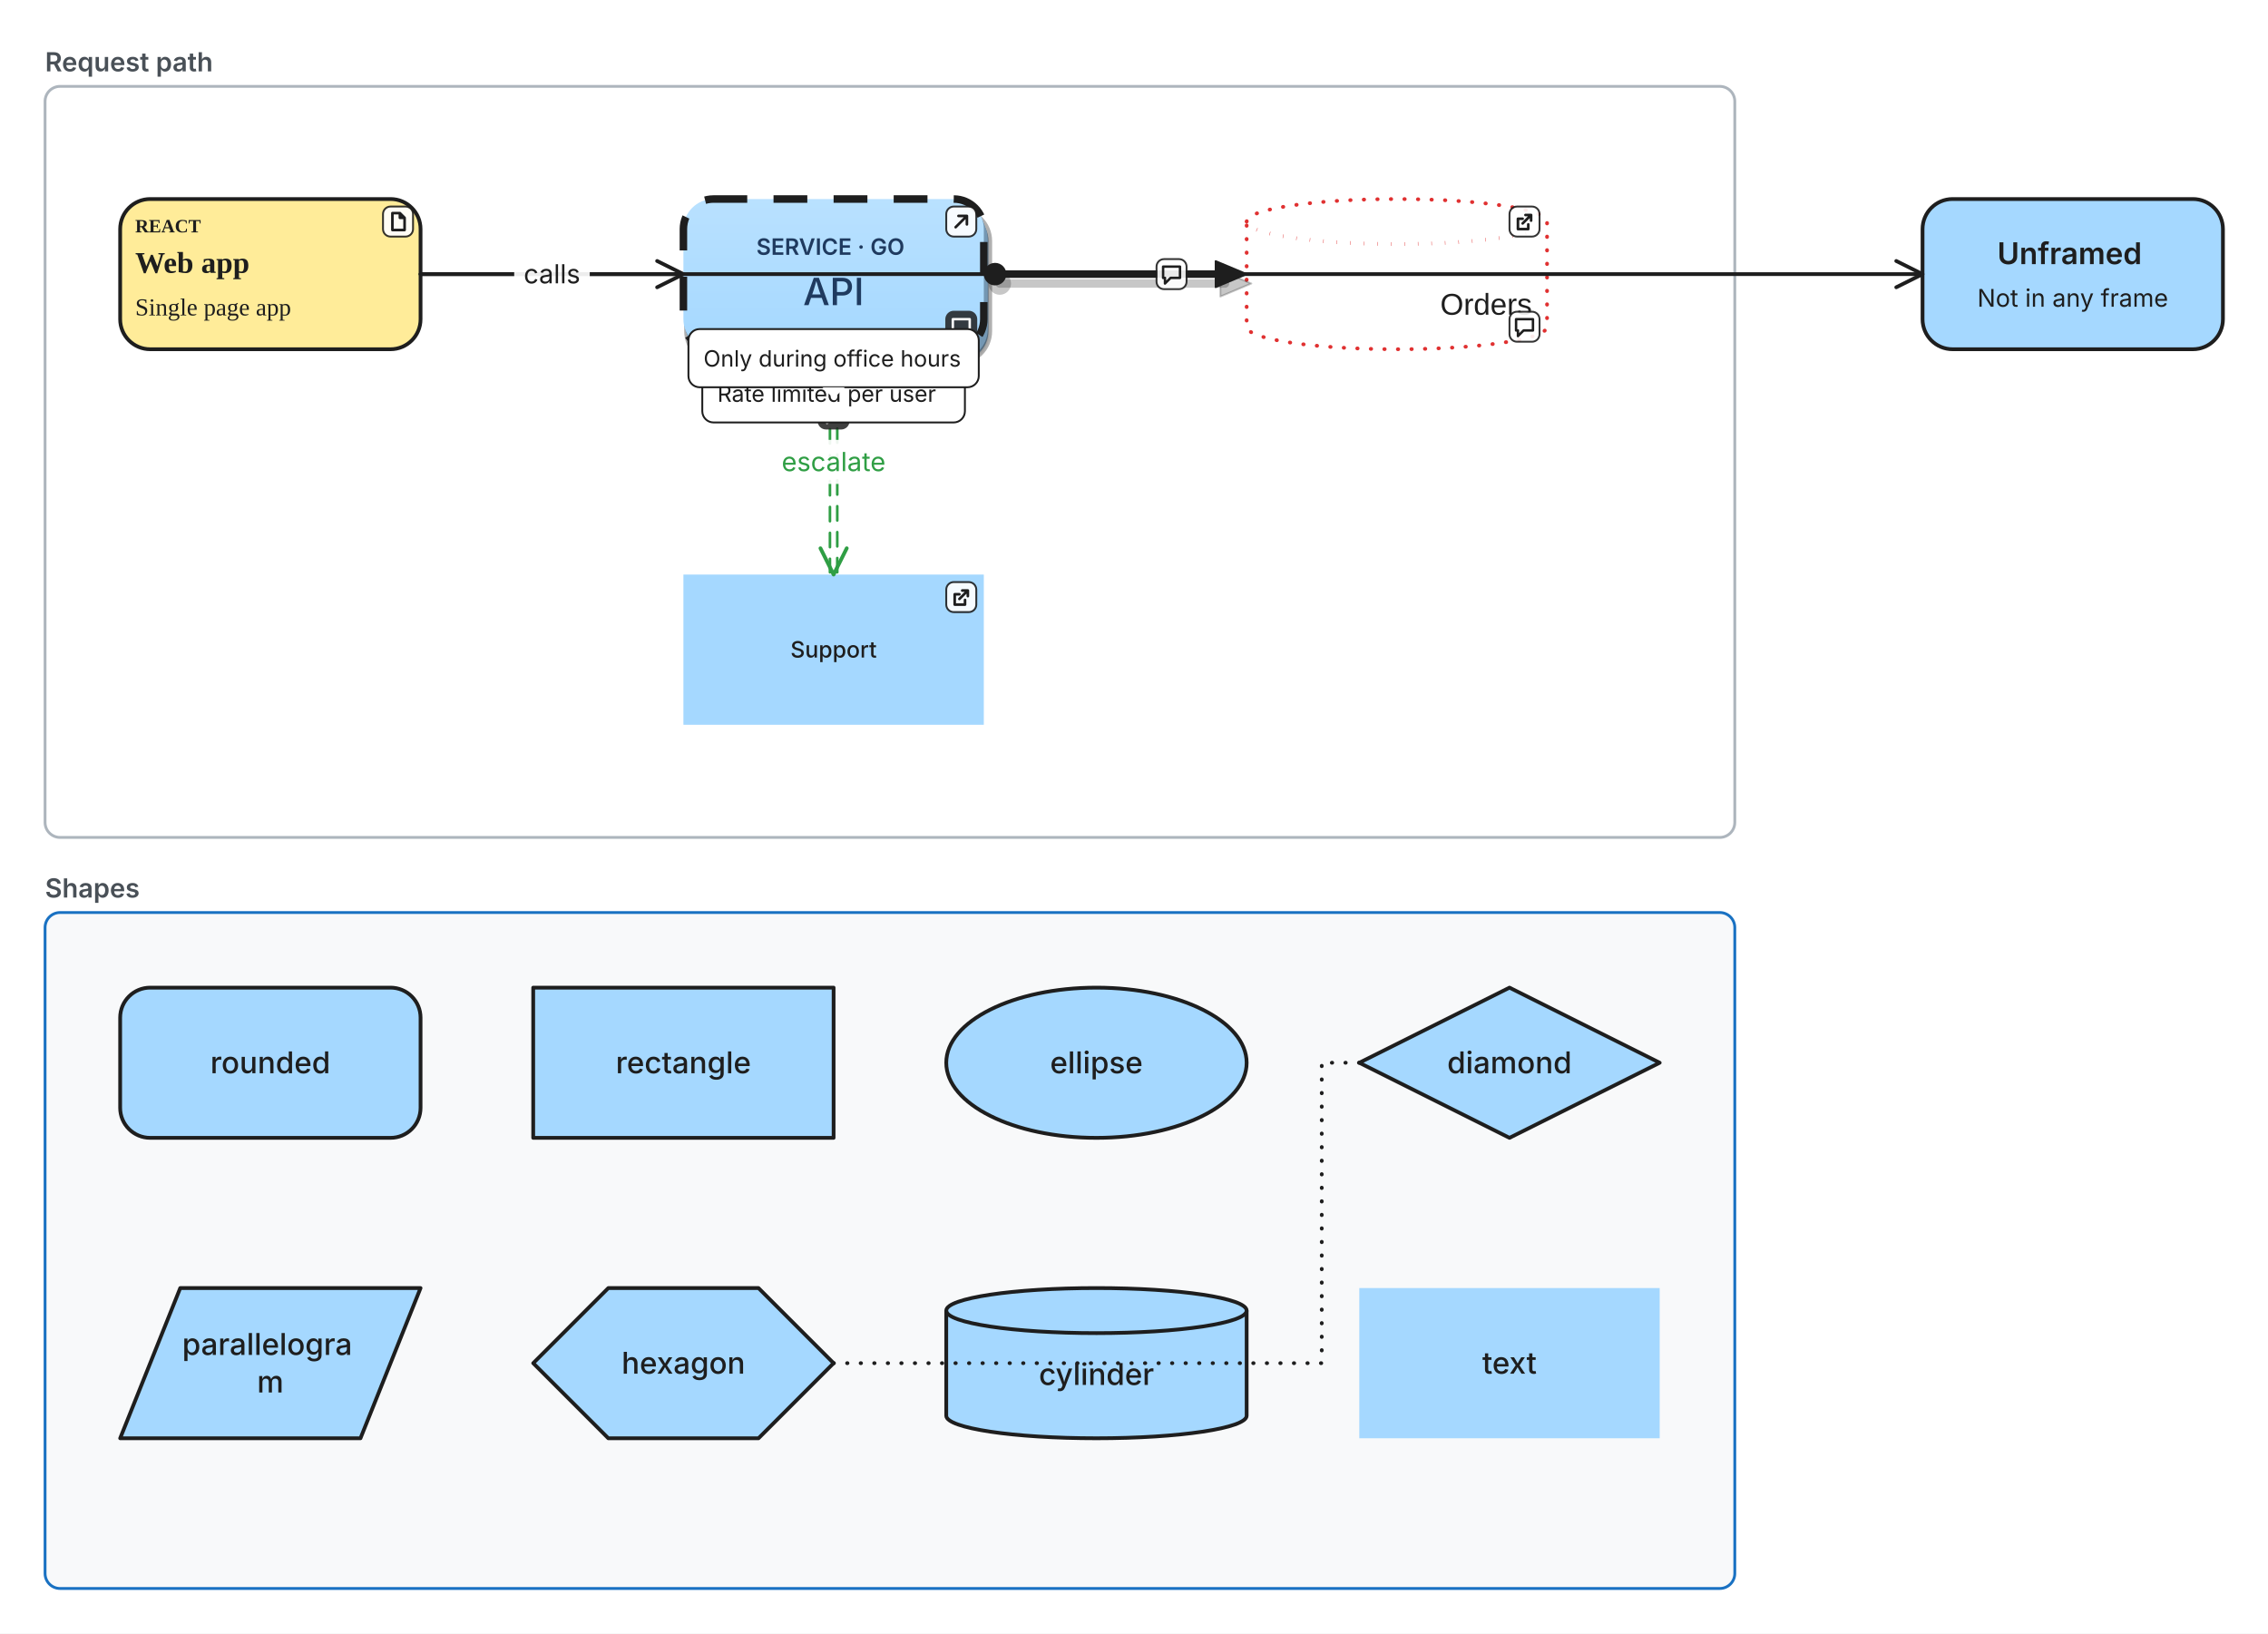
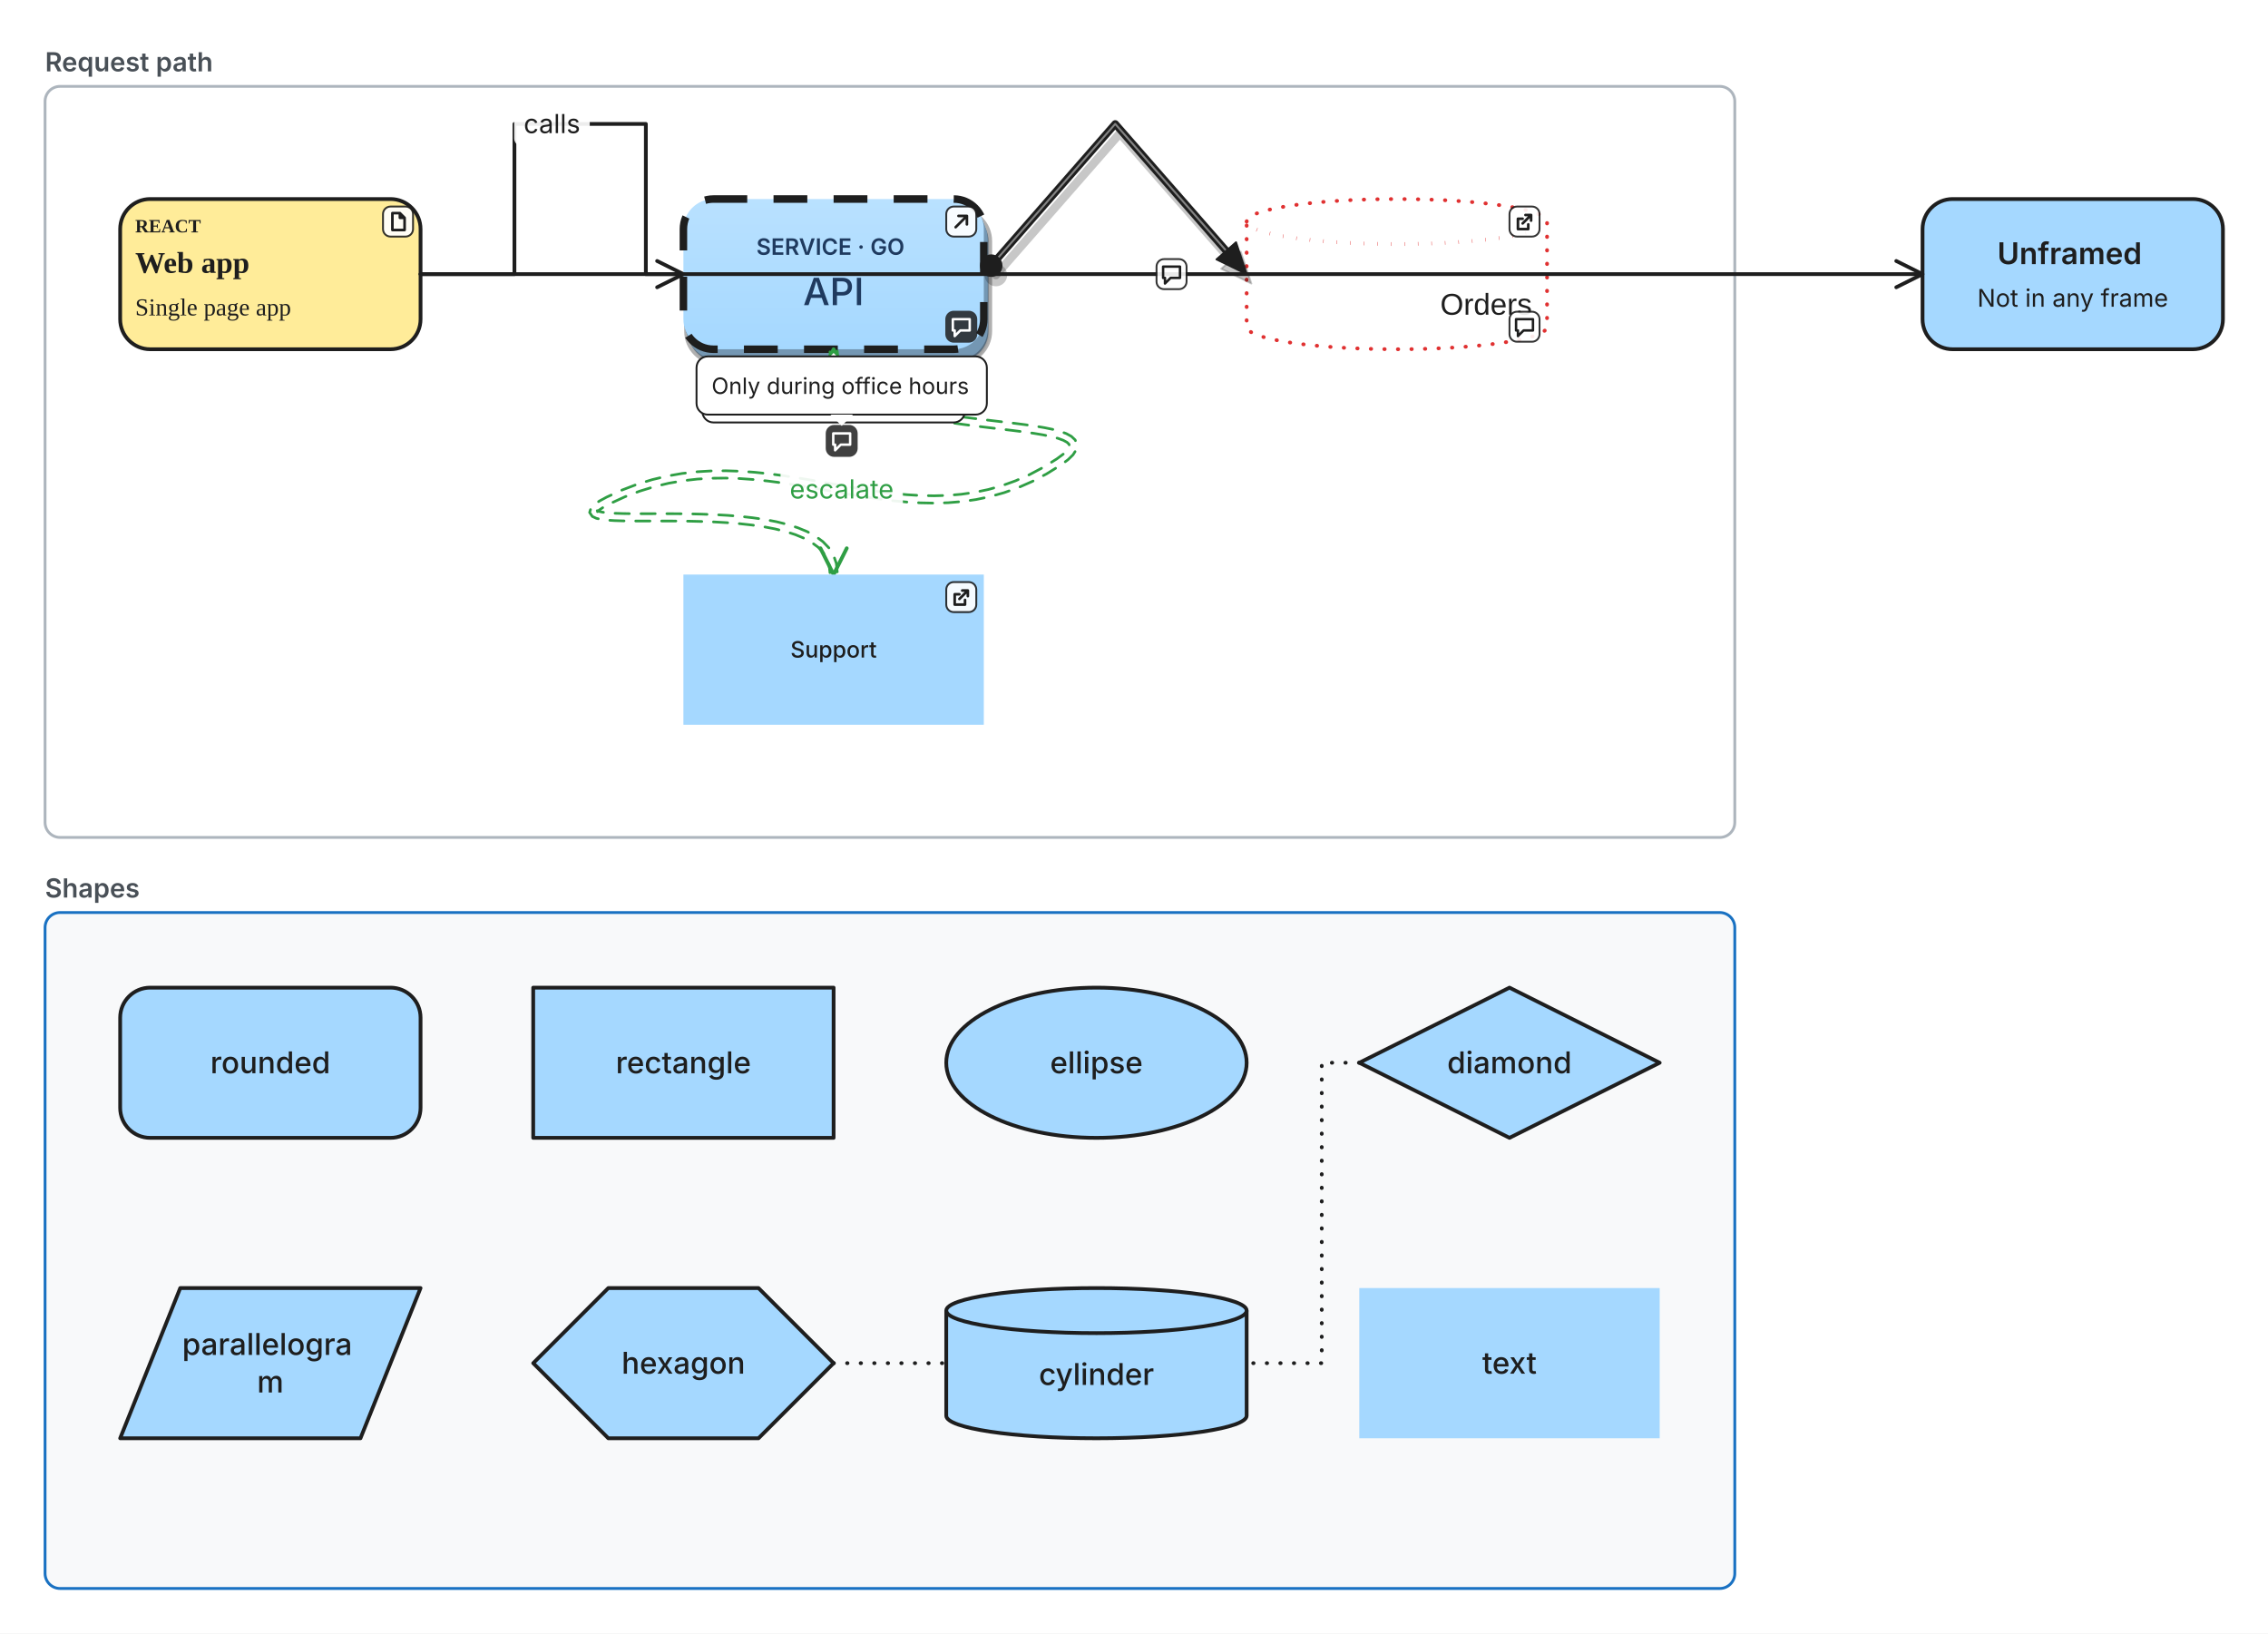
<svg xmlns="http://www.w3.org/2000/svg" width="1208" height="870" viewBox="-24 -46 1208 870">
  <rect x="-24" y="-46" width="1208" height="870" style="fill:#ffffff" />
  <g>
    <g class="bd-frame">
      <rect class="bd-frame-rect" x="0" y="0" width="900" height="400" rx="8" style="fill:none;stroke:#adb5bd;stroke-width:1.5" vector-effect="non-scaling-stroke" />
      <text class="bd-frame-title" x="0" y="-8" style="fill:#495057;font-family:Inter, &quot;Segoe UI&quot;, -apple-system, BlinkMacSystemFont, Roboto, &quot;Helvetica Neue&quot;, Arial, sans-serif;font-size:14px;font-weight:600">Request path</text>
    </g>
    <g class="bd-frame">
      <rect class="bd-frame-rect" x="0" y="440" width="900" height="360" rx="8" style="fill:#f8f9fa;stroke:#1971c2;stroke-width:1.5" vector-effect="non-scaling-stroke" />
      <text class="bd-frame-title" x="0" y="432" style="fill:#495057;font-family:Inter, &quot;Segoe UI&quot;, -apple-system, BlinkMacSystemFont, Roboto, &quot;Helvetica Neue&quot;, Arial, sans-serif;font-size:14px;font-weight:600">Shapes</text>
+     </g>
+   </g>
+   <g>
+     <g class="bd-connector">
+       <path class="bd-connector-line" d="M700,520 L680,520 L680,680 L420,680" style="fill:none;stroke:#1e1e1e;stroke-width:2;stroke-dasharray:0.21 7;stroke-linecap:round;stroke-linejoin:round" />
    </g>
  </g>
  <g>
    <g class="bd-block bd-has-link" transform="translate(40,60)">
      <path class="bd-shape" d="M16,0 H144 A16,16 0 0 1 160,16 V64 A16,16 0 0 1 144,80 H16 A16,16 0 0 1 0,64 V16 A16,16 0 0 1 16,0 Z" style="fill:#ffec99;stroke:#1e1e1e;stroke-width:2;stroke-linejoin:round" />
      <text class="bd-text" text-anchor="start" style="fill:#1e1e1e;font-family:Georgia, &quot;Times New Roman&quot;, Times, serif">
        <tspan x="8" y="17.75" class="bd-text-tag" style="font-size:10px;font-weight:600;opacity:0.7">REACT</tspan>
        <tspan x="8" y="39.3" style="font-size:16px;font-weight:600">Web app</tspan>
        <tspan x="8" y="61.98" style="font-size:13px;font-weight:400;opacity:0.78">Single page app</tspan>
      </text>
      <g class="bd-link-badge" transform="translate(140,4)">
        <rect width="16" height="16" rx="4" style="fill:#ffffff;stroke:#1e1e1e;stroke-width:1;opacity:0.9" />
        <path d="M5 3.5 H9 L11.5 6 V12.5 H5 Z M9 3.5 V6 H11.5" style="fill:none;stroke:#1e1e1e;stroke-width:1.4;stroke-linecap:round;stroke-linejoin:round" />
      </g>
    </g>
    <g class="bd-block bd-has-link bd-3d" transform="translate(340,60)">
      <defs>
        <linearGradient id="bd-face-a5d8ff" x1="0" y1="0" x2="0" y2="1">
          <stop offset="0" stop-color="#b9e1ff" />
          <stop offset="1" stop-color="#a5d8ff" />
        </linearGradient>
      </defs>
      <path d="M16,0 H144 A16,16 0 0 1 160,16 V64 A16,16 0 0 1 144,80 H16 A16,16 0 0 1 0,64 V16 A16,16 0 0 1 16,0 Z" transform="translate(2.92,7.68)" style="fill:#000000;fill-opacity:0.06" pointer-events="none" />
      <path d="M16,0 H144 A16,16 0 0 1 160,16 V64 A16,16 0 0 1 144,80 H16 A16,16 0 0 1 0,64 V16 A16,16 0 0 1 16,0 Z" transform="translate(2.63,6.91)" style="fill:#000000;fill-opacity:0.08" pointer-events="none" />
      <path d="M16,0 H144 A16,16 0 0 1 160,16 V64 A16,16 0 0 1 144,80 H16 A16,16 0 0 1 0,64 V16 A16,16 0 0 1 16,0 Z" transform="translate(2.43,6.4)" style="fill:#7497b3;stroke:#1e1e1e;stroke-opacity:0.35;stroke-width:4" pointer-events="none" />
      <path d="M16,0 H144 A16,16 0 0 1 160,16 V64 A16,16 0 0 1 144,80 H16 A16,16 0 0 1 0,64 V16 A16,16 0 0 1 16,0 Z" transform="translate(2.08,5.49)" style="fill:#7497b3" pointer-events="none" />
      <path d="M16,0 H144 A16,16 0 0 1 160,16 V64 A16,16 0 0 1 144,80 H16 A16,16 0 0 1 0,64 V16 A16,16 0 0 1 16,0 Z" transform="translate(1.74,4.57)" style="fill:#7497b3" pointer-events="none" />
      <path d="M16,0 H144 A16,16 0 0 1 160,16 V64 A16,16 0 0 1 144,80 H16 A16,16 0 0 1 0,64 V16 A16,16 0 0 1 16,0 Z" transform="translate(1.39,3.66)" style="fill:#7497b3" pointer-events="none" />
      <path d="M16,0 H144 A16,16 0 0 1 160,16 V64 A16,16 0 0 1 144,80 H16 A16,16 0 0 1 0,64 V16 A16,16 0 0 1 16,0 Z" transform="translate(1.04,2.74)" style="fill:#7497b3" pointer-events="none" />
      <path d="M16,0 H144 A16,16 0 0 1 160,16 V64 A16,16 0 0 1 144,80 H16 A16,16 0 0 1 0,64 V16 A16,16 0 0 1 16,0 Z" transform="translate(0.69,1.83)" style="fill:#7497b3" pointer-events="none" />
      <path d="M16,0 H144 A16,16 0 0 1 160,16 V64 A16,16 0 0 1 144,80 H16 A16,16 0 0 1 0,64 V16 A16,16 0 0 1 16,0 Z" transform="translate(0.35,0.91)" style="fill:#7497b3" pointer-events="none" />
      <path class="bd-shape" d="M16,0 H144 A16,16 0 0 1 160,16 V64 A16,16 0 0 1 144,80 H16 A16,16 0 0 1 0,64 V16 A16,16 0 0 1 16,0 Z" style="fill:url(#bd-face-a5d8ff);stroke:#1e1e1e;stroke-width:4;stroke-dasharray:18 14;stroke-linejoin:round" />
      <text class="bd-text" text-anchor="middle" style="fill:#1f3a5f;font-family:Inter, &quot;Segoe UI&quot;, -apple-system, BlinkMacSystemFont, Roboto, &quot;Helvetica Neue&quot;, Arial, sans-serif">
        <tspan x="80" y="29.7" class="bd-text-tag" style="font-size:12px;font-weight:600;opacity:0.7">SERVICE · GO</tspan>
        <tspan x="80" y="56.5" style="font-size:20px;font-weight:500">API</tspan>
      </text>
      <g class="bd-link-badge" transform="translate(140,4)">
        <rect width="16" height="16" rx="4" style="fill:#ffffff;stroke:#1e1e1e;stroke-width:1;opacity:0.9" />
        <path d="M5 11 L11 5 M6.5 5 H11 V9.5" style="fill:none;stroke:#1e1e1e;stroke-width:1.4;stroke-linecap:round;stroke-linejoin:round" />
      </g>
      <g class="bd-comment-badge is-open" transform="translate(140,60)">
        <rect width="16" height="16" rx="4" style="fill:#1e1e1e;stroke:#1e1e1e;stroke-width:1;opacity:0.85" />
        <path d="M3.5 4 H12.5 V10 H7.5 L4.5 13 V10 H3.5 Z" style="fill:none;stroke:#ffffff;stroke-width:1.3;stroke-linecap:round;stroke-linejoin:round" />
      </g>
    </g>
    <g class="bd-block bd-has-link" transform="translate(640,60)">
      <path class="bd-shape" d="M0,12 A80,12 0 0 1 160,12 V68 A80,12 0 0 1 0,68 Z" style="fill:none;stroke:#e03131;stroke-width:2;stroke-dasharray:0.21 7;stroke-linecap:round;stroke-linejoin:round" />
      <path d="M0,12 A80,12 0 0 0 160,12" style="fill:none;stroke:#e03131;stroke-width:2;stroke-dasharray:0.21 7" />
      <text class="bd-text" text-anchor="end" style="fill:#1e1e1e;font-family:Montserrat, &quot;Segoe UI&quot;, Arial, sans-serif">
        <tspan x="152" y="61.6" style="font-size:16px;font-weight:500">Orders</tspan>
      </text>
      <g class="bd-link-badge" transform="translate(140,4)">
        <rect width="16" height="16" rx="4" style="fill:#ffffff;stroke:#1e1e1e;stroke-width:1;opacity:0.9" />
        <path d="M7 9 L11.5 4.5 M8.5 4.5 H11.5 V7.5 M10 9.5 V12 H4.5 V6.5 H7" style="fill:none;stroke:#1e1e1e;stroke-width:1.4;stroke-linecap:round;stroke-linejoin:round" />
      </g>
      <g class="bd-comment-badge" transform="translate(140,60)">
        <rect width="16" height="16" rx="4" style="fill:#ffffff;stroke:#1e1e1e;stroke-width:1;opacity:0.9" />
        <path d="M3.5 4 H12.5 V10 H7.5 L4.5 13 V10 H3.5 Z" style="fill:none;stroke:#1e1e1e;stroke-width:1.3;stroke-linecap:round;stroke-linejoin:round" />
      </g>
    </g>
-     <g class="bd-block bd-has-link" transform="translate(340,260)">
-       <path class="bd-shape" d="M0,0 H160 V80 H0 Z" style="fill:#a5d8ff;stroke:none;stroke-linejoin:round" />
-       <text class="bd-text" text-anchor="middle" style="fill:#1e1e1e;font-family:Inter, &quot;Segoe UI&quot;, -apple-system, BlinkMacSystemFont, Roboto, &quot;Helvetica Neue&quot;, Arial, sans-serif">
-         <tspan x="80" y="44.2" style="font-size:12px;font-weight:500">Support</tspan>
-       </text>
-       <g class="bd-link-badge" transform="translate(140,4)">
-         <rect width="16" height="16" rx="4" style="fill:#ffffff;stroke:#1e1e1e;stroke-width:1;opacity:0.9" />
-         <path d="M7 9 L11.5 4.5 M8.5 4.5 H11.5 V7.5 M10 9.5 V12 H4.5 V6.5 H7" style="fill:none;stroke:#1e1e1e;stroke-width:1.4;stroke-linecap:round;stroke-linejoin:round" />
-       </g>
-     </g>
    <g class="bd-block" transform="translate(40,480)">
      <path class="bd-shape" d="M16,0 H144 A16,16 0 0 1 160,16 V64 A16,16 0 0 1 144,80 H16 A16,16 0 0 1 0,64 V16 A16,16 0 0 1 16,0 Z" style="fill:#a5d8ff;stroke:#1e1e1e;stroke-width:2;stroke-linejoin:round" />
      <text class="bd-text" text-anchor="middle" style="fill:#1e1e1e;font-family:Inter, &quot;Segoe UI&quot;, -apple-system, BlinkMacSystemFont, Roboto, &quot;Helvetica Neue&quot;, Arial, sans-serif">
        <tspan x="80" y="45.6" style="font-size:16px;font-weight:500">rounded</tspan>
      </text>
    </g>
    <g class="bd-block" transform="translate(260,480)">
      <path class="bd-shape" d="M0,0 H160 V80 H0 Z" style="fill:#a5d8ff;stroke:#1e1e1e;stroke-width:2;stroke-linejoin:round" />
      <text class="bd-text" text-anchor="middle" style="fill:#1e1e1e;font-family:Inter, &quot;Segoe UI&quot;, -apple-system, BlinkMacSystemFont, Roboto, &quot;Helvetica Neue&quot;, Arial, sans-serif">
        <tspan x="80" y="45.6" style="font-size:16px;font-weight:500">rectangle</tspan>
      </text>
    </g>
    <g class="bd-block" transform="translate(480,480)">
      <path class="bd-shape" d="M0,40 A80,40 0 1 1 160,40 A80,40 0 1 1 0,40 Z" style="fill:#a5d8ff;stroke:#1e1e1e;stroke-width:2;stroke-linejoin:round" />
      <text class="bd-text" text-anchor="middle" style="fill:#1e1e1e;font-family:Inter, &quot;Segoe UI&quot;, -apple-system, BlinkMacSystemFont, Roboto, &quot;Helvetica Neue&quot;, Arial, sans-serif">
        <tspan x="80" y="45.6" style="font-size:16px;font-weight:500">ellipse</tspan>
      </text>
    </g>
    <g class="bd-block" transform="translate(700,480)">
      <path class="bd-shape" d="M80,0 L160,40 L80,80 L0,40 Z" style="fill:#a5d8ff;stroke:#1e1e1e;stroke-width:2;stroke-linejoin:round" />
      <text class="bd-text" text-anchor="middle" style="fill:#1e1e1e;font-family:Inter, &quot;Segoe UI&quot;, -apple-system, BlinkMacSystemFont, Roboto, &quot;Helvetica Neue&quot;, Arial, sans-serif">
        <tspan x="80" y="45.6" style="font-size:16px;font-weight:500">diamond</tspan>
      </text>
    </g>
    <g class="bd-block" transform="translate(40,640)">
      <path class="bd-shape" d="M32,0 L160,0 L128,80 L0,80 Z" style="fill:#a5d8ff;stroke:#1e1e1e;stroke-width:2;stroke-linejoin:round" />
      <text class="bd-text" text-anchor="middle" style="fill:#1e1e1e;font-family:Inter, &quot;Segoe UI&quot;, -apple-system, BlinkMacSystemFont, Roboto, &quot;Helvetica Neue&quot;, Arial, sans-serif">
        <tspan x="80" y="35.6" style="font-size:16px;font-weight:500">parallelogra</tspan>
        <tspan x="80" y="55.6" style="font-size:16px;font-weight:500">m</tspan>
      </text>
    </g>
    <g class="bd-block" transform="translate(260,640)">
      <path class="bd-shape" d="M40,0 L120,0 L160,40 L120,80 L40,80 L0,40 Z" style="fill:#a5d8ff;stroke:#1e1e1e;stroke-width:2;stroke-linejoin:round" />
      <text class="bd-text" text-anchor="middle" style="fill:#1e1e1e;font-family:Inter, &quot;Segoe UI&quot;, -apple-system, BlinkMacSystemFont, Roboto, &quot;Helvetica Neue&quot;, Arial, sans-serif">
        <tspan x="80" y="45.6" style="font-size:16px;font-weight:500">hexagon</tspan>
      </text>
    </g>
    <g class="bd-block" transform="translate(480,640)">
      <path class="bd-shape" d="M0,12 A80,12 0 0 1 160,12 V68 A80,12 0 0 1 0,68 Z" style="fill:#a5d8ff;stroke:#1e1e1e;stroke-width:2;stroke-linejoin:round" />
      <path d="M0,12 A80,12 0 0 0 160,12" style="fill:none;stroke:#1e1e1e;stroke-width:2" />
      <text class="bd-text" text-anchor="middle" style="fill:#1e1e1e;font-family:Inter, &quot;Segoe UI&quot;, -apple-system, BlinkMacSystemFont, Roboto, &quot;Helvetica Neue&quot;, Arial, sans-serif">
        <tspan x="80" y="51.6" style="font-size:16px;font-weight:500">cylinder</tspan>
      </text>
    </g>
    <g class="bd-block" transform="translate(700,640)">
      <path class="bd-shape" d="M0,0 H160 V80 H0 Z" style="fill:#a5d8ff;stroke:none;stroke-linejoin:round" />
      <text class="bd-text" text-anchor="middle" style="fill:#1e1e1e;font-family:Inter, &quot;Segoe UI&quot;, -apple-system, BlinkMacSystemFont, Roboto, &quot;Helvetica Neue&quot;, Arial, sans-serif">
        <tspan x="80" y="45.6" style="font-size:16px;font-weight:500">text</tspan>
      </text>
    </g>
    <g class="bd-block" transform="translate(1000,60)">
      <path class="bd-shape" d="M16,0 H144 A16,16 0 0 1 160,16 V64 A16,16 0 0 1 144,80 H16 A16,16 0 0 1 0,64 V16 A16,16 0 0 1 16,0 Z" style="fill:#a5d8ff;stroke:#1e1e1e;stroke-width:2;stroke-linejoin:round" />
      <text class="bd-text" text-anchor="middle" style="fill:#1e1e1e;font-family:Inter, &quot;Segoe UI&quot;, -apple-system, BlinkMacSystemFont, Roboto, &quot;Helvetica Neue&quot;, Arial, sans-serif">
        <tspan x="80" y="34.67" style="font-size:16px;font-weight:600">Unframed</tspan>
        <tspan x="80" y="57.35" style="font-size:13px;font-weight:400;opacity:0.78">Not in any frame</tspan>
      </text>
    </g>
  </g>
  <g>
    <g class="bd-connector bd-flow">
-       <path class="bd-connector-line" d="M200,100 L338.8,100" style="fill:none;stroke:#1e1e1e;stroke-width:2;stroke-linecap:round;stroke-linejoin:round" />
+       <path class="bd-connector-line" d="M200,100 L250,100 L250,20 L320,20 L320,100 L338.8,100" style="fill:none;stroke:#1e1e1e;stroke-width:2;stroke-linecap:round;stroke-linejoin:round" />
      <path d="M326,107 L340,100 L326,93" style="fill:none;stroke:#1e1e1e;stroke-width:2;stroke-linecap:round;stroke-linejoin:round" />
    </g>
    <g class="bd-connector bd-3d">
      <g class="bd-connector-shadow" transform="translate(2.5,5)" pointer-events="none">
-         <path d="M506,100 L625.98,100" style="fill:none;stroke:rgba(0,0,0,0.22);stroke-width:4.5;stroke-linecap:round;stroke-linejoin:round" />
-         <path d="M640,100 L623.5,106.93 L623.5,93.07 Z" style="fill:rgba(0,0,0,0.22);stroke:rgba(0,0,0,0.22);stroke-width:1;stroke-linejoin:round" />
-         <circle cx="506" cy="100" r="6" style="fill:rgba(0,0,0,0.22);stroke:none" />
-       </g>
-       <path class="bd-connector-line" d="M506,100 L625.98,100" style="fill:none;stroke:#1e1e1e;stroke-width:4;stroke-linecap:round;stroke-linejoin:round" />
-       <path class="bd-connector-sheen" d="M506,100 L625.98,100" pointer-events="none" style="fill:none;stroke:#ffffff;stroke-opacity:0.45;stroke-width:1.05;stroke-linecap:round;stroke-linejoin:round" />
-       <path d="M640,100 L623.5,106.93 L623.5,93.07 Z" style="fill:#1e1e1e;stroke:#1e1e1e;stroke-width:1;stroke-linejoin:round" />
-       <circle cx="506" cy="100" r="6" style="fill:#1e1e1e;stroke:none" />
+         <path d="M503.95,95.48 L570,20 L630.76,89.45" style="fill:none;stroke:rgba(0,0,0,0.22);stroke-width:4.5;stroke-linecap:round;stroke-linejoin:round" />
+         <path d="M640,100 L623.92,92.15 L634.35,83.02 Z" style="fill:rgba(0,0,0,0.22);stroke:rgba(0,0,0,0.22);stroke-width:1;stroke-linejoin:round" />
+         <circle cx="503.95" cy="95.48" r="6" style="fill:rgba(0,0,0,0.22);stroke:none" />
+       </g>
+       <path class="bd-connector-line" d="M503.95,95.48 L570,20 L630.76,89.45" style="fill:none;stroke:#1e1e1e;stroke-width:4;stroke-linecap:round;stroke-linejoin:round" />
+       <path class="bd-connector-sheen" d="M503.95,95.48 L570,20 L630.76,89.45" pointer-events="none" style="fill:none;stroke:#ffffff;stroke-opacity:0.45;stroke-width:1.05;stroke-linecap:round;stroke-linejoin:round" />
+       <path d="M640,100 L623.92,92.15 L634.35,83.02 Z" style="fill:#1e1e1e;stroke:#1e1e1e;stroke-width:1;stroke-linejoin:round" />
+       <circle cx="503.95" cy="95.48" r="6" style="fill:#1e1e1e;stroke:none" />
    </g>
    <g class="bd-connector bd-flow">
-       <path class="bd-connector-line bd-flow-lane" d="M418.05,141.2 L418.05,145.52 L418.05,149.72 L418.05,153.8 L418.05,157.77 L418.05,161.64 L418.05,165.42 L418.05,169.12 L418.05,172.74 L418.05,176.29 L418.05,179.79 L418.05,183.23 L418.05,186.64 L418.05,190.01 L418.05,193.35 L418.05,196.68 L418.05,200 L418.05,203.32 L418.05,206.65 L418.05,209.99 L418.05,213.36 L418.05,216.77 L418.05,220.21 L418.05,223.71 L418.05,227.26 L418.05,230.88 L418.05,234.58 L418.05,238.36 L418.05,242.23 L418.05,246.2 L418.05,250.28 L418.05,254.48 L418.05,258.8" style="fill:none;stroke:#2f9e44;stroke-width:1.4;stroke-dasharray:7.6 6.2;stroke-linecap:round;stroke-linejoin:round" />
-       <path class="bd-connector-line bd-flow-lane" d="M421.95,258.8 L421.95,254.48 L421.95,250.28 L421.95,246.2 L421.95,242.23 L421.95,238.36 L421.95,234.58 L421.95,230.88 L421.95,227.26 L421.95,223.71 L421.95,220.21 L421.95,216.77 L421.95,213.36 L421.95,209.99 L421.95,206.65 L421.95,203.32 L421.95,200 L421.95,196.68 L421.95,193.35 L421.95,190.01 L421.95,186.64 L421.95,183.23 L421.95,179.79 L421.95,176.29 L421.95,172.74 L421.95,169.12 L421.95,165.42 L421.95,161.64 L421.95,157.77 L421.95,153.8 L421.95,149.72 L421.95,145.52 L421.95,141.2" style="fill:none;stroke:#2f9e44;stroke-width:1.4;stroke-dasharray:7.6 6.2;stroke-linecap:round;stroke-linejoin:round" />
+       <path class="bd-connector-line bd-flow-lane" d="M418.06,141.39 L418.55,146.3 L420.04,150.96 L422.42,155.18 L425.59,158.94 L429.45,162.27 L433.9,165.23 L438.88,167.84 L444.32,170.14 L450.15,172.17 L456.31,173.95 L462.73,175.52 L469.35,176.89 L476.1,178.1 L482.92,179.18 L489.73,180.13 L496.47,181 L503.07,181.8 L509.47,182.55 L515.59,183.29 L521.35,184.02 L526.7,184.79 L531.56,185.6 L535.84,186.48 L539.47,187.44 L542.33,188.48 L544.32,189.56 L545.34,190.53 L545.63,191.25 L545.47,192.18 L544.47,193.75 L542.31,195.86 L538.9,198.39 L531.54,202.97 L524.22,206.85 L516.92,210.06 L509.66,212.67 L502.41,214.7 L495.19,216.21 L487.97,217.24 L480.75,217.84 L473.54,218.05 L466.32,217.91 L459.08,217.47 L451.84,216.77 L444.57,215.86 L437.29,214.78 L429.98,213.58 L422.65,212.3 L415.29,210.99 L407.89,209.68 L400.46,208.44 L392.99,207.3 L385.47,206.31 L377.91,205.52 L370.29,204.97 L362.63,204.72 L354.9,204.8 L347.12,205.26 L339.28,206.16 L331.38,207.54 L323.41,209.44 L315.38,211.91 L307.29,215 L299.13,218.75 L295.36,220.79 L292.65,222.6 L290.81,224.45 L290.04,226.93 L291.48,229.05 L293.66,230.06 L296.28,230.64 L299.5,231.02 L303.34,231.27 L307.76,231.41 L312.7,231.48 L318.1,231.49 L323.91,231.48 L330.04,231.48 L336.43,231.5 L343.02,231.57 L349.73,231.73 L356.5,231.98 L363.26,232.37 L369.93,232.9 L376.45,233.62 L382.74,234.53 L388.74,235.67 L394.36,237.06 L399.55,238.71 L404.21,240.64 L408.28,242.87 L411.7,245.39 L414.41,248.21 L416.39,251.34 L417.61,254.85 L418.06,259.01" style="fill:none;stroke:#2f9e44;stroke-width:1.4;stroke-dasharray:7.6 6.2;stroke-linecap:round;stroke-linejoin:round" />
+       <path class="bd-connector-line bd-flow-lane" d="M421.94,258.59 L421.44,253.98 L419.92,249.64 L417.5,245.79 L414.28,242.45 L410.38,239.57 L405.9,237.12 L400.89,235.05 L395.42,233.3 L389.57,231.86 L383.39,230.68 L376.94,229.75 L370.3,229.02 L363.52,228.47 L356.68,228.09 L349.85,227.83 L343.08,227.67 L336.46,227.6 L330.04,227.58 L323.9,227.58 L318.11,227.59 L312.73,227.58 L307.85,227.51 L303.53,227.37 L299.86,227.14 L296.94,226.79 L294.92,226.34 L294.1,225.96 L294.32,226.29 L294.25,226.52 L295.14,225.63 L297.38,224.13 L300.87,222.25 L308.8,218.6 L316.65,215.6 L324.44,213.2 L332.17,211.36 L339.84,210.02 L347.46,209.15 L355.04,208.7 L362.58,208.62 L370.09,208.87 L377.56,209.41 L385.01,210.19 L392.44,211.16 L399.84,212.29 L407.23,213.53 L414.61,214.83 L421.97,216.14 L429.33,217.43 L436.69,218.64 L444.05,219.73 L451.41,220.65 L458.78,221.36 L466.16,221.81 L473.56,221.95 L480.97,221.74 L488.41,221.12 L495.86,220.05 L503.34,218.49 L510.84,216.38 L518.37,213.69 L525.92,210.36 L533.49,206.35 L541.1,201.61 L544.84,198.84 L547.52,196.23 L549.19,193.61 L549.65,190.83 L548.66,188.29 L546.63,186.38 L543.94,184.92 L540.64,183.72 L536.74,182.68 L532.27,181.76 L527.3,180.93 L521.88,180.16 L516.07,179.41 L509.93,178.68 L503.54,177.92 L496.95,177.13 L490.25,176.27 L483.49,175.32 L476.75,174.26 L470.09,173.06 L463.59,171.71 L457.31,170.18 L451.33,168.45 L445.72,166.5 L440.55,164.31 L435.89,161.87 L431.81,159.16 L428.38,156.19 L425.64,152.94 L423.63,149.39 L422.39,145.5 L421.94,141.01" style="fill:none;stroke:#2f9e44;stroke-width:1.4;stroke-dasharray:7.6 6.2;stroke-linecap:round;stroke-linejoin:round" />
      <path d="M413,246 L420,260 L427,246" style="fill:none;stroke:#2f9e44;stroke-width:2;stroke-linecap:round;stroke-linejoin:round" />
      <path d="M427,154 L420,140 L413,154" style="fill:none;stroke:#2f9e44;stroke-width:2;stroke-linecap:round;stroke-linejoin:round" />
-     </g>
-     <g class="bd-connector">
-       <path class="bd-connector-line" d="M700,520 L680,520 L680,680 L420,680" style="fill:none;stroke:#1e1e1e;stroke-width:2;stroke-dasharray:0.21 7;stroke-linecap:round;stroke-linejoin:round" />
    </g>
    <g class="bd-connector">
      <path class="bd-connector-line" d="M200,100 L998.8,100" style="fill:none;stroke:#1e1e1e;stroke-width:2;stroke-linecap:round;stroke-linejoin:round" />
      <path d="M986,107 L1000,100 L986,93" style="fill:none;stroke:#1e1e1e;stroke-width:2;stroke-linecap:round;stroke-linejoin:round" />
    </g>
  </g>
  <g>
    <g class="bd-connector-label">
-       <rect x="249.88" y="88.25" width="40.24" height="23.5" rx="4" style="fill:#ffffff;opacity:0.92" />
+       <rect x="249.88" y="8.25" width="40.24" height="23.5" rx="4" style="fill:#ffffff;opacity:0.92" />
      <text text-anchor="middle" style="fill:#1e1e1e;font-family:Inter, &quot;Segoe UI&quot;, -apple-system, BlinkMacSystemFont, Roboto, &quot;Helvetica Neue&quot;, Arial, sans-serif;font-size:14px">
-         <tspan x="270" y="104.9">calls</tspan>
+         <tspan x="270" y="24.9">calls</tspan>
      </text>
    </g>
    <g class="bd-connector-label">
-       <rect x="387.42" y="188.25" width="65.16" height="23.5" rx="4" style="fill:#ffffff;opacity:0.92" />
+       <rect x="391.73" y="202.82" width="65.16" height="23.5" rx="4" style="fill:#ffffff;opacity:0.92" />
      <text text-anchor="middle" style="fill:#2f9e44;font-family:Inter, &quot;Segoe UI&quot;, -apple-system, BlinkMacSystemFont, Roboto, &quot;Helvetica Neue&quot;, Arial, sans-serif;font-size:14px">
-         <tspan x="420" y="204.9">escalate</tspan>
-       </text>
-     </g>
-     <g class="bd-comment-badge is-open" transform="translate(412,166.25)">
+         <tspan x="424.31" y="219.47">escalate</tspan>
+       </text>
+     </g>
+     <g class="bd-comment-badge is-open" transform="translate(416.31,180.82)">
      <rect width="16" height="16" rx="4" style="fill:#1e1e1e;stroke:#1e1e1e;stroke-width:1;opacity:0.85" />
      <path d="M3.5 4 H12.5 V10 H7.5 L4.5 13 V10 H3.5 Z" style="fill:none;stroke:#ffffff;stroke-width:1.3;stroke-linecap:round;stroke-linejoin:round" />
    </g>
    <g class="bd-comment-badge" transform="translate(592,92)">
      <rect width="16" height="16" rx="4" style="fill:#ffffff;stroke:#1e1e1e;stroke-width:1;opacity:0.9" />
      <path d="M3.5 4 H12.5 V10 H7.5 L4.5 13 V10 H3.5 Z" style="fill:none;stroke:#1e1e1e;stroke-width:1.3;stroke-linecap:round;stroke-linejoin:round" />
+     </g>
+   </g>
+   <g>
+     <g class="bd-block bd-has-link" transform="translate(340,260)">
+       <path class="bd-shape" d="M0,0 H160 V80 H0 Z" style="fill:#a5d8ff;stroke:none;stroke-linejoin:round" />
+       <text class="bd-text" text-anchor="middle" style="fill:#1e1e1e;font-family:Inter, &quot;Segoe UI&quot;, -apple-system, BlinkMacSystemFont, Roboto, &quot;Helvetica Neue&quot;, Arial, sans-serif">
+         <tspan x="80" y="44.2" style="font-size:12px;font-weight:500">Support</tspan>
+       </text>
+       <g class="bd-link-badge" transform="translate(140,4)">
+         <rect width="16" height="16" rx="4" style="fill:#ffffff;stroke:#1e1e1e;stroke-width:1;opacity:0.9" />
+         <path d="M7 9 L11.5 4.5 M8.5 4.5 H11.5 V7.5 M10 9.5 V12 H4.5 V6.5 H7" style="fill:none;stroke:#1e1e1e;stroke-width:1.4;stroke-linecap:round;stroke-linejoin:round" />
+       </g>
    </g>
  </g>
  <g>
    <g class="bd-comment-callout">
      <rect x="350.06" y="148" width="139.88" height="31" rx="6" style="fill:#ffffff;stroke:#1e1e1e;stroke-width:1" />
      <path d="M414,148 L420,142 L426,148 Z" style="fill:#ffffff" />
      <text style="fill:#1e1e1e;font-family:Inter, &quot;Segoe UI&quot;, -apple-system, BlinkMacSystemFont, Roboto, &quot;Helvetica Neue&quot;, Arial, sans-serif;font-size:12px">
        <tspan x="358.06" y="168">Rate limited per user</tspan>
      </text>
    </g>
    <g class="bd-comment-callout">
-       <rect x="342.68" y="129.25" width="154.64" height="31" rx="6" style="fill:#ffffff;stroke:#1e1e1e;stroke-width:1" />
-       <path d="M414,160.25 L420,166.25 L426,160.25 Z" style="fill:#ffffff" />
+       <rect x="346.99" y="143.82" width="154.64" height="31" rx="6" style="fill:#ffffff;stroke:#1e1e1e;stroke-width:1" />
+       <path d="M418.31,174.82 L424.31,180.82 L430.31,174.82 Z" style="fill:#ffffff" />
      <text style="fill:#1e1e1e;font-family:Inter, &quot;Segoe UI&quot;, -apple-system, BlinkMacSystemFont, Roboto, &quot;Helvetica Neue&quot;, Arial, sans-serif;font-size:12px">
-         <tspan x="350.68" y="149.25">Only during office hours</tspan>
+         <tspan x="354.99" y="163.82">Only during office hours</tspan>
      </text>
    </g>
  </g>
</svg>
